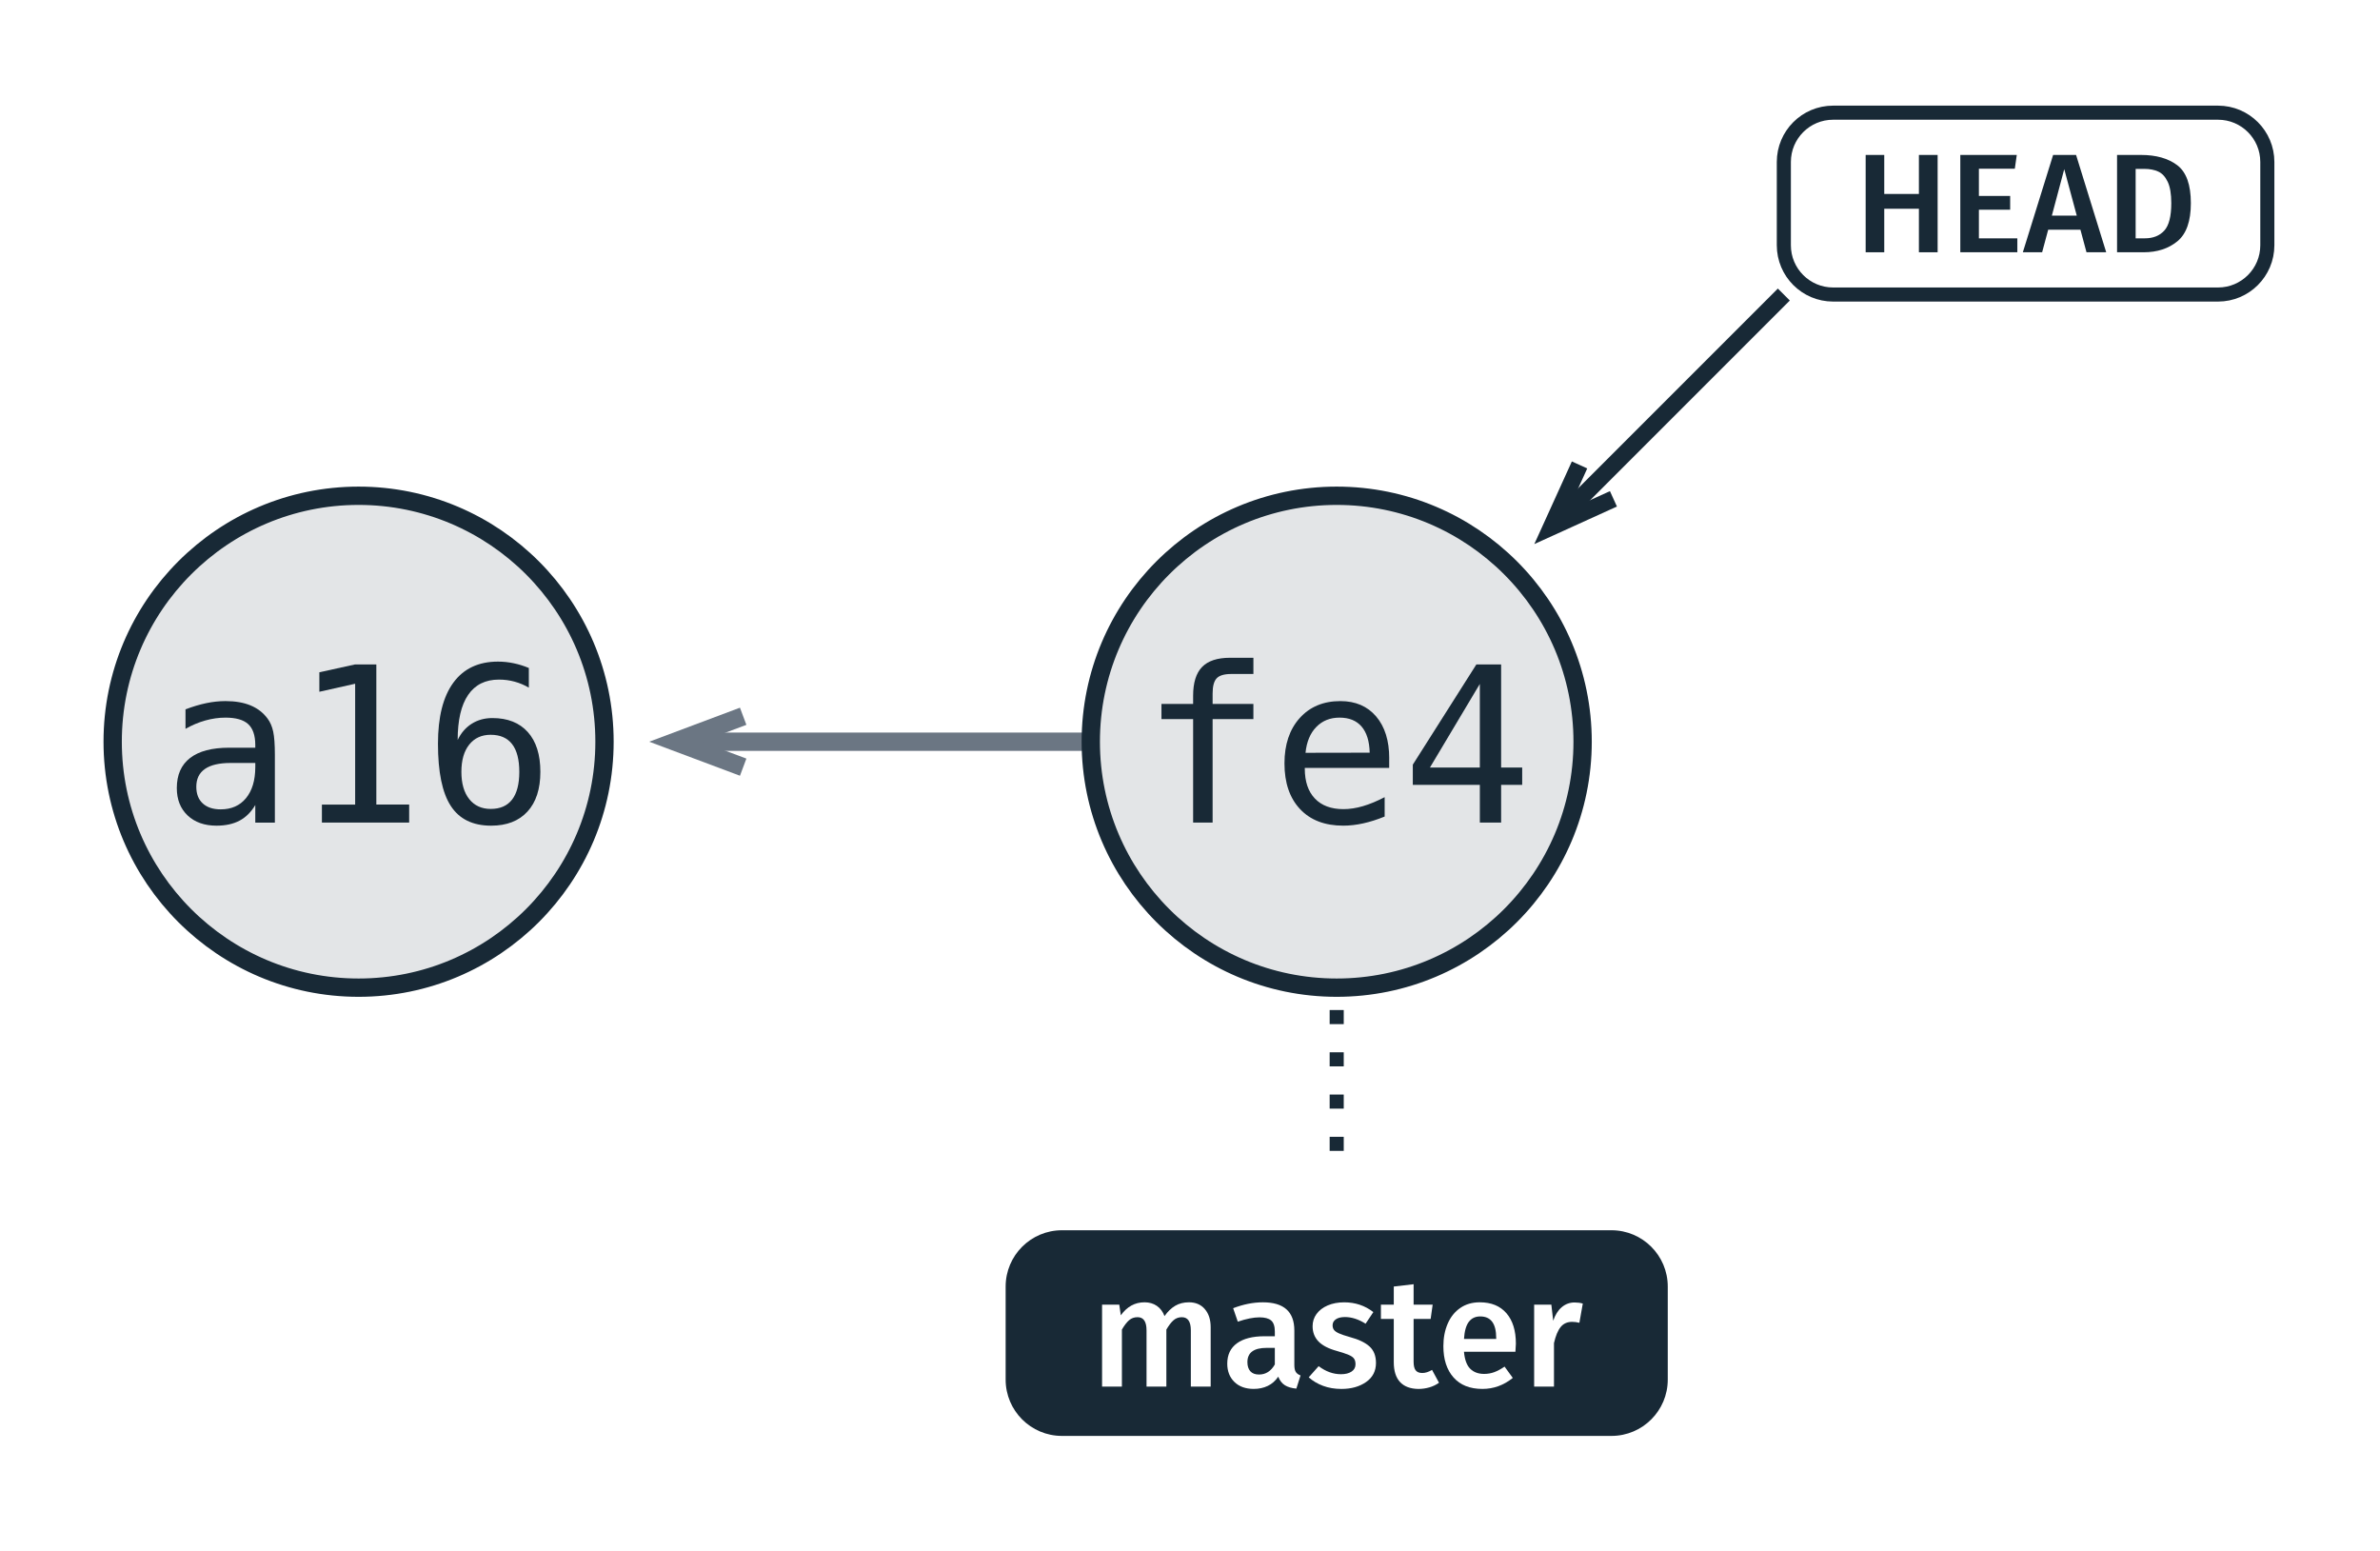
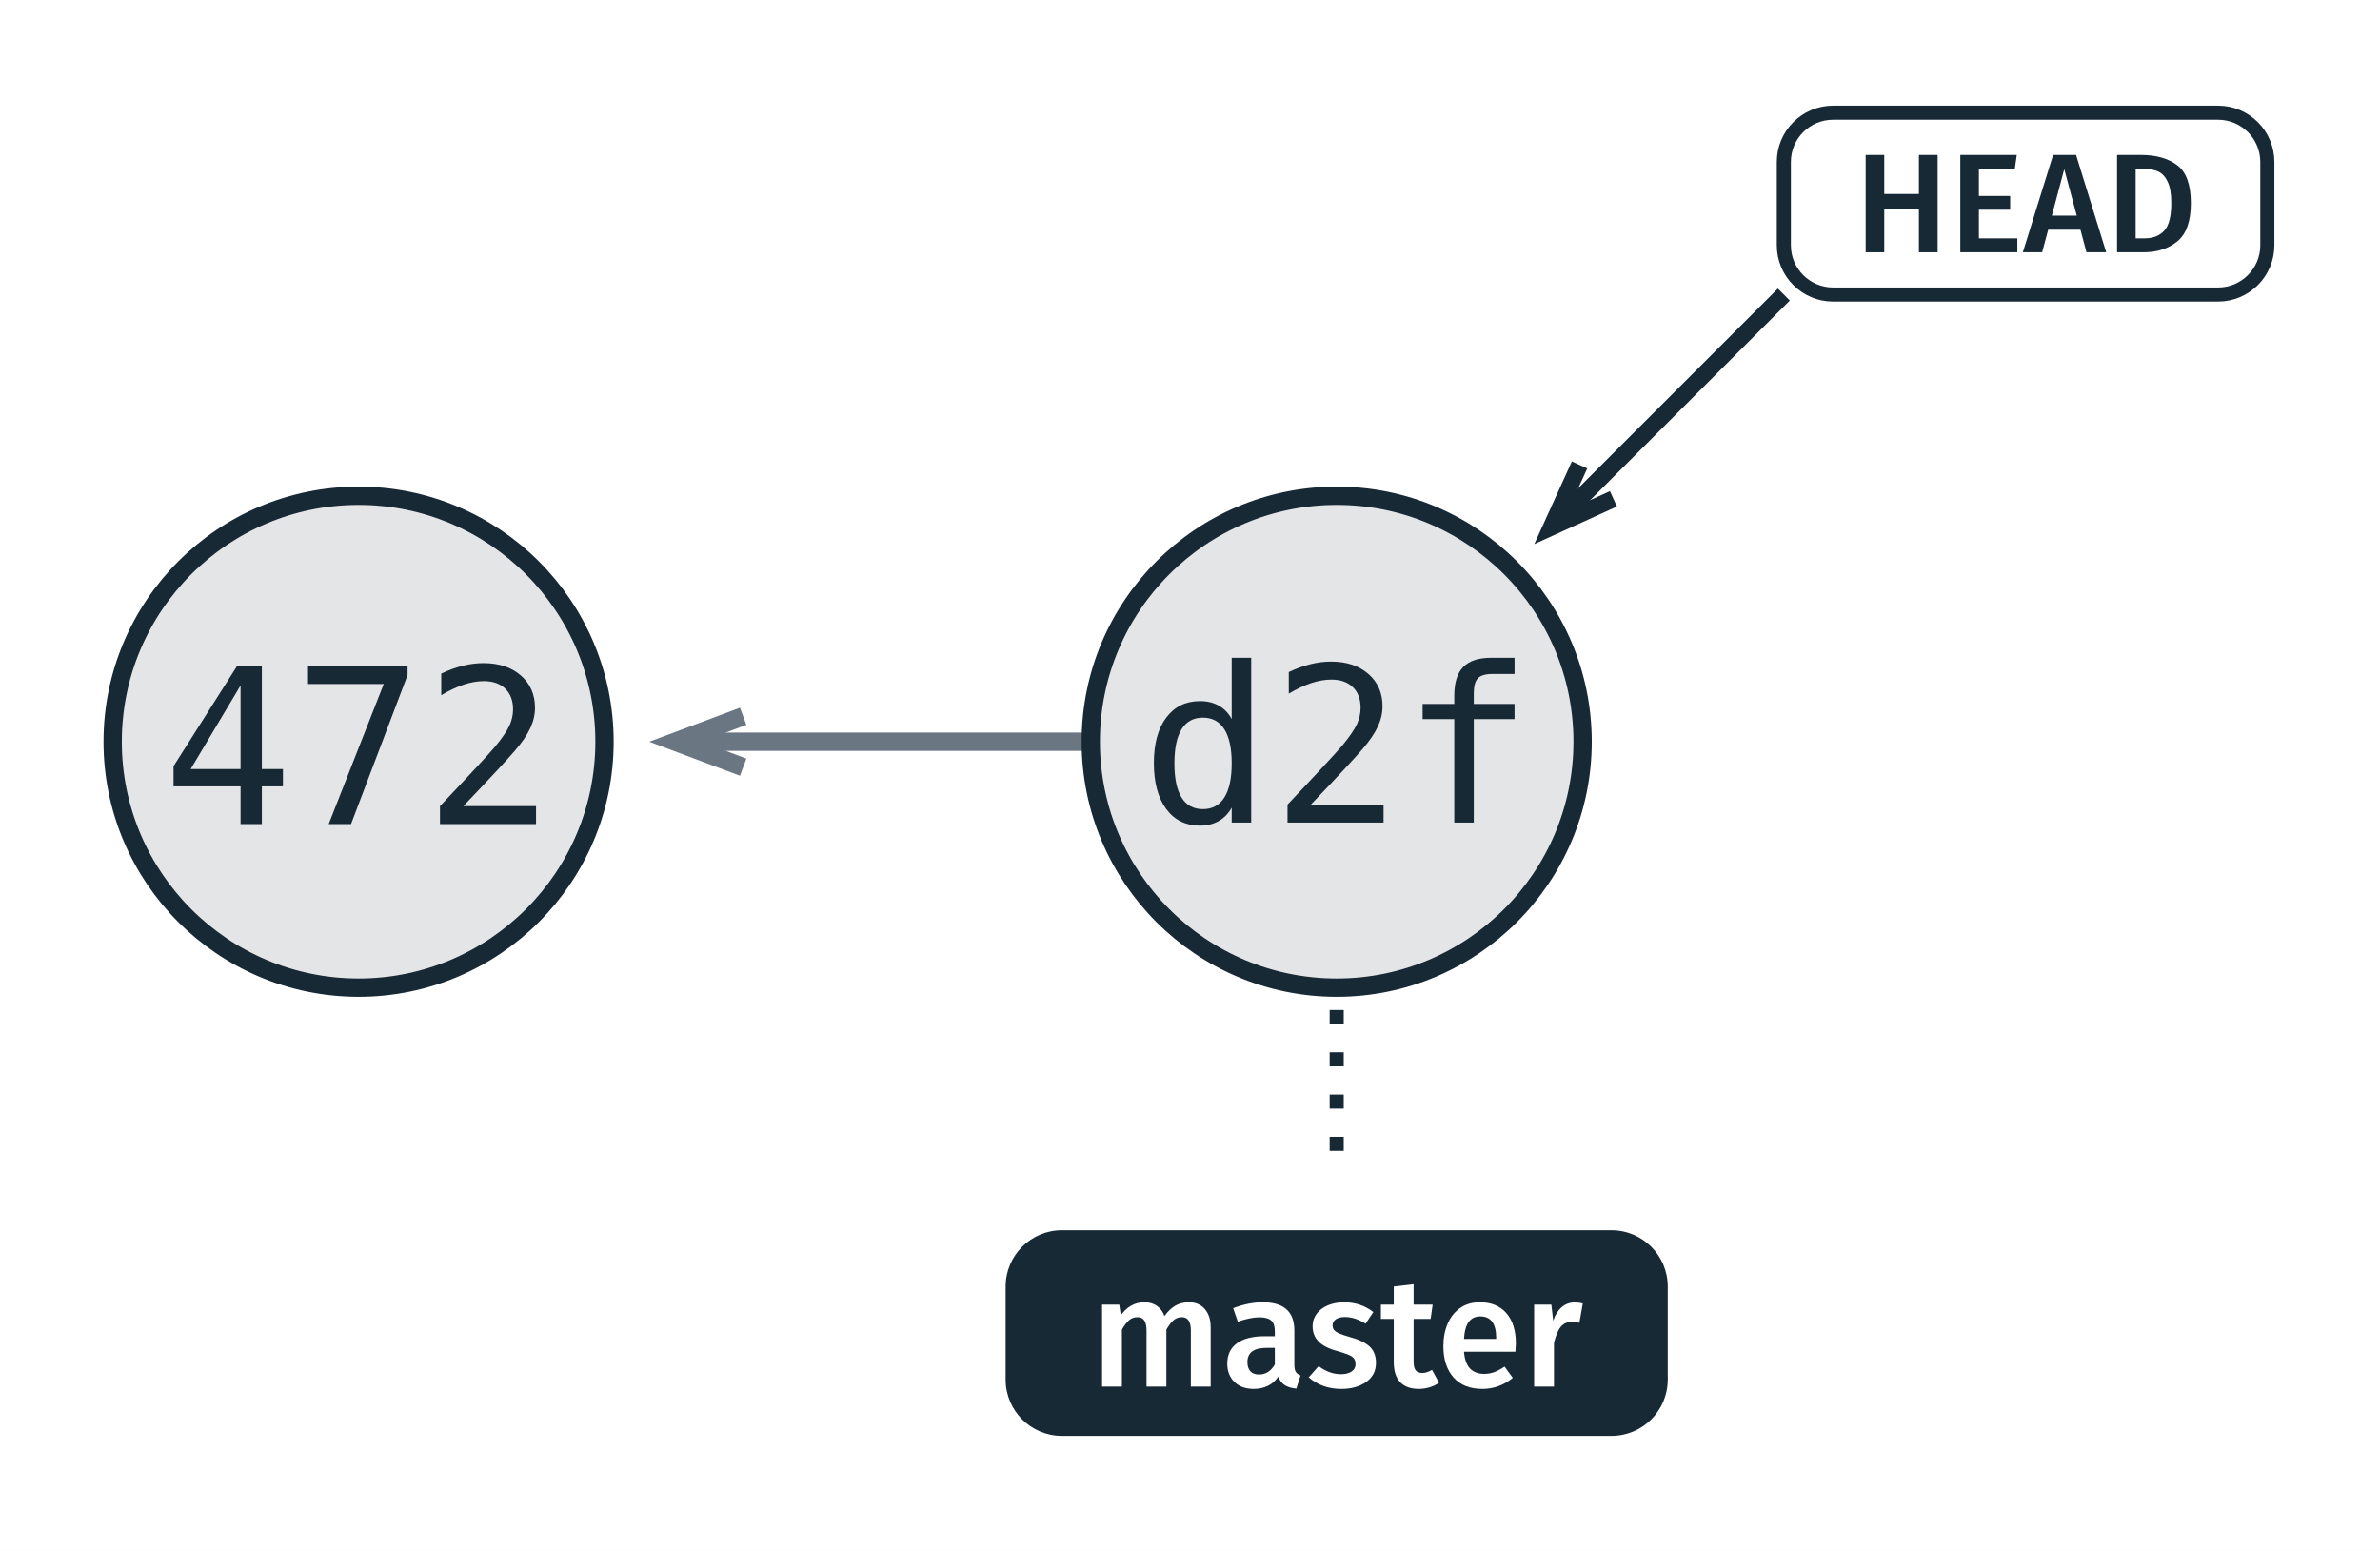
<svg xmlns="http://www.w3.org/2000/svg" xmlns:xlink="http://www.w3.org/1999/xlink" viewBox="0 0 168.988 110.107" width="168.988pt" height="110.107pt">
  <path fill="#ffffff" fill-rule="nonzero" d="M 0 0v 110.107h 168.988v -110.107Z " />
  <g transform="translate(8 8)">
    <path fill="none" stroke="#6b7683" stroke-width="1.3" stroke-linecap="butt" stroke-linejoin="miter" stroke-miterlimit="4" transform="translate(39.94888 44.65803)" d="M 0 0m 29.5 0h -29.5" />
    <path fill="none" stroke="#6b7683" stroke-width="1.3" stroke-linecap="butt" stroke-linejoin="miter" stroke-miterlimit="4" transform="translate(39.94884 42.85094)" d="M 0 0m 4.819 3.614l -4.819 -1.807l 4.819 -1.807" />
    <path fill="#e3e5e7" fill-rule="nonzero" stroke="#182936" stroke-width="1.3" stroke-linecap="butt" stroke-linejoin="miter" stroke-miterlimit="4" transform="translate(0 27.19661)" d="M 0 0m 17.461 0c -9.635 0 -17.461 7.826 -17.461 17.461c 0 9.635 7.826 17.461 17.461 17.461c 9.635 0 17.461 -7.826 17.461 -17.461c 0 -9.635 -7.826 -17.461 -17.461 -17.461Z " />
-     <path fill="none" transform="translate(3.554044 38.6988)" d="M 0 0h 27.815v 11.918h -27.815v -11.918Z " />
-     <g transform="translate(3.554044 38.6988)">
+     <path fill="none" transform="translate(3.554044 38.80784)" d="M 0 0h 27.815v 11.7h -27.815v -11.7Z " />
+     <g transform="translate(3.554044 38.80784)">
      <g transform="matrix(1 0 0 -1 0 11.70039)">
-         <use xlink:href="#g6C1C6DC382D4328A88C41A9307118026" x="0" y="0" fill="#182936" fill-rule="nonzero" />
-         <use xlink:href="#g270FE5C22ED4F2898420AB02DE64A17C" x="9.272" y="0" fill="#182936" fill-rule="nonzero" />
-         <use xlink:href="#g8213FD7169C95504B1E107DB7FAA7A5A" x="18.543" y="0" fill="#182936" fill-rule="nonzero" />
+         <use xlink:href="#gD1B1B60266F731F81438E2B908E1EC70" x="0" y="0" fill="#182936" fill-rule="nonzero" />
+         <use xlink:href="#g502B48CA4A7EB8EC7D04EB6860F88DCA" x="9.272" y="0" fill="#182936" fill-rule="nonzero" />
+         <use xlink:href="#g958E0DF9457A777BAB206B876805C005" x="18.543" y="0" fill="#182936" fill-rule="nonzero" />
      </g>
    </g>
    <path fill="#e3e5e7" fill-rule="nonzero" stroke="#182936" stroke-width="1.3" stroke-linecap="butt" stroke-linejoin="miter" stroke-miterlimit="4" transform="translate(69.44882 27.19661)" d="M 0 0m 17.461 0c -9.635 0 -17.461 7.826 -17.461 17.461c 0 9.635 7.826 17.461 17.461 17.461c 9.635 0 17.461 -7.826 17.461 -17.461c 0 -9.635 -7.826 -17.461 -17.461 -17.461Z " />
    <path fill="none" transform="translate(73.00286 38.6988)" d="M 0 0h 27.815v 11.918h -27.815v -11.918Z " />
    <g transform="translate(73.00286 38.6988)">
      <g transform="matrix(1 0 0 -1 0 11.70039)">
-         <use xlink:href="#g9A7FCD25CCB9B64E7173C340A3C87413" x="0" y="0" fill="#182936" fill-rule="nonzero" />
-         <use xlink:href="#gAEFE5E0FC7365883A14FE1F91B32FD84" x="9.272" y="0" fill="#182936" fill-rule="nonzero" />
-         <use xlink:href="#gD1B1B60266F731F81438E2B908E1EC70" x="18.543" y="0" fill="#182936" fill-rule="nonzero" />
+         <use xlink:href="#gD165B1B0DDEAA8F379402571FBAF1C21" x="0" y="0" fill="#182936" fill-rule="nonzero" />
+         <use xlink:href="#g958E0DF9457A777BAB206B876805C005" x="9.272" y="0" fill="#182936" fill-rule="nonzero" />
+         <use xlink:href="#g9A7FCD25CCB9B64E7173C340A3C87413" x="18.543" y="0" fill="#182936" fill-rule="nonzero" />
      </g>
    </g>
    <path fill="none" stroke="#182936" stroke-width="1" stroke-linecap="butt" stroke-linejoin="miter" stroke-miterlimit="4" stroke-dashoffset="0" stroke-dasharray="1 2" transform="translate(86.91024 63.70685)" d="M 0 0v 11.112" />
    <path fill="none" transform="translate(63.40374 79.34117)" d="M 0 0h 47.013v 14.766h -47.013v -14.766Z " />
    <g transform="translate(63.40374 79.34117)">
      <g>
        <path fill="#182936" fill-rule="nonzero" d="M 0 0m 0 4c 0 -2.209 1.791 -4 4 -4h 39.013c 2.209 0 4 1.791 4 4v 6.601c 0 2.209 -1.791 4 -4 4h -39.013c -2.209 0 -4 -1.791 -4 -4Z " />
        <g transform="matrix(1 0 0 -1 6 11.101)">
          <use xlink:href="#gF9DD491339A149389698ACC25E5735F4" x="0" y="0" fill="#ffffff" fill-rule="nonzero" />
          <use xlink:href="#g431BE685E59292EB34987B9294DD8B42" x="9.35" y="0" fill="#ffffff" fill-rule="nonzero" />
          <use xlink:href="#g8D9CE21D759756C66568AE0565D42842" x="15.356" y="0" fill="#ffffff" fill-rule="nonzero" />
          <use xlink:href="#g3142F42300D9D7BE3E2B30FA4A05EFDF" x="20.592" y="0" fill="#ffffff" fill-rule="nonzero" />
          <use xlink:href="#g141338F259EBCFED8D5222C57A367E13" x="24.607" y="0" fill="#ffffff" fill-rule="nonzero" />
          <use xlink:href="#g43AC1254031983F275B1873D9D480725" x="30.679" y="0" fill="#ffffff" fill-rule="nonzero" />
        </g>
      </g>
    </g>
    <path fill="none" stroke="#182936" stroke-width="1.2" stroke-linecap="butt" stroke-linejoin="miter" stroke-miterlimit="4" transform="translate(102.1493 12.91)" d="M 0 0m 16.509 0l -16.509 16.509" />
    <path fill="none" stroke="#182936" stroke-width="1.2" stroke-linecap="butt" stroke-linejoin="miter" stroke-miterlimit="4" transform="translate(102.1493 25.00927)" d="M 0 0m 4.41 2.405l -4.41 2.004l 2.004 -4.41" />
    <path fill="none" transform="translate(118.6583)" d="M 0 0h 34.33v 12.91h -34.33v -12.91Z " />
    <g transform="translate(118.6583 -4.1e-8)">
      <g>
        <path fill="#ffffff" fill-rule="nonzero" d="M 0 0m 0 3.5c 0 -1.933 1.567 -3.5 3.5 -3.5h 27.33c 1.933 0 3.5 1.567 3.5 3.5v 5.91c 0 1.933 -1.567 3.5 -3.5 3.5h -27.33c -1.933 0 -3.5 -1.567 -3.5 -3.5Z " />
        <path fill="none" stroke="#182936" stroke-width="1" stroke-linecap="butt" stroke-linejoin="miter" stroke-miterlimit="4" d="M 0 0m 3.5 0h 27.33c 1.933 0 3.5 1.567 3.5 3.5v 5.91c 0 1.933 -1.567 3.5 -3.5 3.5h -27.33c -1.933 0 -3.5 -1.567 -3.5 -3.5v -5.91c 0 -1.933 1.567 -3.5 3.5 -3.5" />
        <g transform="matrix(1 0 0 -1 5 9.91)">
          <use xlink:href="#gF68CB1B57211956BAF2E0A5816FEB66C" x="0" y="0" fill="#182936" fill-rule="nonzero" />
          <use xlink:href="#gC743A5454BB567963B63DD9DEA3EB356" x="6.72" y="0" fill="#182936" fill-rule="nonzero" />
          <use xlink:href="#g63D985920C16E5720B81B9D8068E4F32" x="12.02" y="0" fill="#182936" fill-rule="nonzero" />
          <use xlink:href="#g30DD5E19E9FC67DE4A4D9352D21B9D71" x="17.85" y="0" fill="#182936" fill-rule="nonzero" />
        </g>
      </g>
    </g>
  </g>
  <defs>
-     <symbol id="g6C1C6DC382D4328A88C41A9307118026" overflow="visible">
-       <path d="M 0 0m 5.279 4.233h -0.459q -1.211 0 -1.823 -0.425q -0.613 -0.425 -0.613 -1.267q 0 -0.759 0.459 -1.181q 0.459 -0.421 1.271 -0.421q 1.143 0 1.797 0.793q 0.654 0.793 0.662 2.192v 0.308h -1.293Z m 2.684 0.571v -4.805h -1.391v 1.248q -0.444 -0.752 -1.117 -1.109q -0.673 -0.357 -1.635 -0.357q -1.286 0 -2.053 0.726q -0.767 0.726 -0.767 1.944q 0 1.406 0.944 2.136q 0.944 0.729 2.771 0.729h 1.857v 0.218q -0.008 1.008 -0.511 1.463q -0.504 0.455 -1.609 0.455q -0.707 0 -1.429 -0.203q -0.722 -0.203 -1.406 -0.594v 1.384q 0.767 0.293 1.47 0.44q 0.703 0.147 1.365 0.147q 1.045 0 1.786 -0.308q 0.741 -0.308 1.199 -0.925q 0.286 -0.376 0.406 -0.929q 0.12 -0.553 0.12 -1.658Z " />
+     <symbol id="gD1B1B60266F731F81438E2B908E1EC70" overflow="visible">
+       <path d="M 0 0m 5.527 9.843l -3.542 -5.933h 3.542v 5.933Z m -0.248 1.384h 1.76v -7.317h 1.496v -1.233h -1.496v -2.677h -1.511v 2.677h -4.76v 1.436l 4.512 7.113Z " />
    </symbol>
-     <symbol id="g270FE5C22ED4F2898420AB02DE64A17C" overflow="visible">
-       <path d="M 0 0m 2.03 1.278h 2.361v 8.58l -2.542 -0.571v 1.384l 2.527 0.556h 1.519v -9.948h 2.331v -1.278h -6.196v 1.278Z " />
+     <symbol id="g502B48CA4A7EB8EC7D04EB6860F88DCA" overflow="visible">
+       <path d="M 0 0m 1.045 11.227h 7.068v -0.647l -4.015 -10.58h -1.587l 3.91 9.948h -5.376v 1.278Z " />
    </symbol>
-     <symbol id="g8213FD7169C95504B1E107DB7FAA7A5A" overflow="visible">
-       <path d="M 0 0m 7.452 10.979v -1.399q -0.474 0.278 -1.008 0.425q -0.534 0.147 -1.113 0.147q -1.444 0 -2.188 -1.087q -0.744 -1.087 -0.744 -3.2q 0.361 0.752 1 1.154q 0.639 0.402 1.466 0.402q 1.624 0 2.515 -0.996q 0.891 -0.996 0.891 -2.824q 0 -1.82 -0.917 -2.82q -0.917 -1 -2.579 -1q -1.955 0 -2.865 1.402q -0.91 1.402 -0.91 4.418q 0 2.842 1.094 4.335q 1.094 1.493 3.169 1.493q 0.556 0 1.113 -0.117q 0.556 -0.117 1.075 -0.335Z m -2.707 -4.745q -0.97 0 -1.526 -0.699q -0.556 -0.699 -0.556 -1.933q 0 -1.233 0.556 -1.933q 0.556 -0.699 1.526 -0.699q 1.008 0 1.519 0.665q 0.511 0.665 0.511 1.966q 0 1.308 -0.511 1.97q -0.511 0.662 -1.519 0.662Z " />
+     <symbol id="g958E0DF9457A777BAB206B876805C005" overflow="visible">
+       <path d="M 0 0m 2.805 1.278h 5.158v -1.278h -6.82v 1.278q 1.406 1.481 2.459 2.617q 1.053 1.135 1.451 1.602q 0.752 0.917 1.015 1.485q 0.263 0.568 0.263 1.162q 0 0.94 -0.553 1.474q -0.553 0.534 -1.515 0.534q -0.684 0 -1.436 -0.248q -0.752 -0.248 -1.594 -0.752v 1.534q 0.775 0.368 1.523 0.556q 0.748 0.188 1.478 0.188q 1.647 0 2.651 -0.876q 1.004 -0.876 1.004 -2.297q 0 -0.722 -0.335 -1.444q -0.335 -0.722 -1.087 -1.594q -0.421 -0.489 -1.222 -1.354q -0.801 -0.865 -2.44 -2.587Z " />
+     </symbol>
+     <symbol id="gD165B1B0DDEAA8F379402571FBAF1C21" overflow="visible">
+       <path d="M 0 0m 6.452 7.347v 4.354h 1.384v -11.7h -1.384v 1.06q -0.346 -0.624 -0.921 -0.951q -0.575 -0.327 -1.327 -0.327q -1.526 0 -2.402 1.184q -0.876 1.184 -0.876 3.267q 0 2.053 0.88 3.222q 0.88 1.169 2.399 1.169q 0.759 0 1.338 -0.327q 0.579 -0.327 0.91 -0.951Z m -4.068 -3.143q 0 -1.609 0.511 -2.429q 0.511 -0.82 1.511 -0.82q 1 0 1.523 0.827q 0.523 0.827 0.523 2.421q 0 1.602 -0.523 2.425q -0.523 0.823 -1.523 0.823q -1 0 -1.511 -0.82q -0.511 -0.82 -0.511 -2.429Z " />
    </symbol>
    <symbol id="g9A7FCD25CCB9B64E7173C340A3C87413" overflow="visible">
      <path d="M 0 0m 7.993 11.7v -1.15h -1.572q -0.744 0 -1.034 -0.305q -0.29 -0.305 -0.29 -1.079v -0.744h 2.895v -1.075h -2.895v -7.347h -1.384v 7.347h -2.248v 1.075h 2.248v 0.587q 0 1.384 0.635 2.038q 0.635 0.654 1.981 0.654h 1.662Z " />
-     </symbol>
-     <symbol id="gAEFE5E0FC7365883A14FE1F91B32FD84" overflow="visible">
-       <path d="M 0 0m 8.362 4.557v -0.677h -5.993v -0.045q 0 -1.376 0.718 -2.128q 0.718 -0.752 2.027 -0.752q 0.662 0 1.384 0.211q 0.722 0.211 1.542 0.639v -1.376q -0.79 -0.323 -1.523 -0.485q -0.733 -0.162 -1.417 -0.162q -1.963 0 -3.068 1.177q -1.105 1.177 -1.105 3.245q 0 2.015 1.083 3.218q 1.083 1.203 2.888 1.203q 1.609 0 2.538 -1.09q 0.929 -1.09 0.929 -2.978Z m -1.384 0.406q -0.03 1.218 -0.575 1.854q -0.545 0.635 -1.568 0.635q -1 0 -1.647 -0.662q -0.647 -0.662 -0.767 -1.835l 4.557 0.008Z " />
-     </symbol>
-     <symbol id="gD1B1B60266F731F81438E2B908E1EC70" overflow="visible">
-       <path d="M 0 0m 5.527 9.843l -3.542 -5.933h 3.542v 5.933Z m -0.248 1.384h 1.76v -7.317h 1.496v -1.233h -1.496v -2.677h -1.511v 2.677h -4.76v 1.436l 4.512 7.113Z " />
    </symbol>
    <symbol id="gF9DD491339A149389698ACC25E5735F4" overflow="visible">
      <path d="M 0 0m 8.14 5.505q 0.418 -0.478 0.418 -1.292v -4.213h -1.408v 3.993q 0 0.935 -0.638 0.935q -0.341 0 -0.589 -0.214q -0.247 -0.214 -0.511 -0.665v -4.048h -1.408v 3.993q 0 0.935 -0.638 0.935q -0.352 0 -0.6 -0.214q -0.247 -0.214 -0.511 -0.665v -4.048h -1.408v 5.819h 1.221l 0.11 -0.759q 0.66 0.924 1.683 0.924q 0.506 0 0.875 -0.253q 0.368 -0.253 0.544 -0.726q 0.341 0.484 0.759 0.732q 0.418 0.247 0.979 0.247q 0.704 0 1.122 -0.478Z " />
    </symbol>
    <symbol id="g431BE685E59292EB34987B9294DD8B42" overflow="visible">
      <path d="M 0 0m 5.253 1.04q 0.104 -0.16 0.336 -0.247l -0.297 -0.935q -0.495 0.044 -0.808 0.236q -0.314 0.193 -0.478 0.611q -0.297 -0.44 -0.743 -0.654q -0.446 -0.214 -0.996 -0.214q -0.869 0 -1.375 0.495q -0.506 0.495 -0.506 1.298q 0 0.946 0.688 1.446q 0.688 0.5 1.964 0.5h 0.726v 0.33q 0 0.561 -0.259 0.786q -0.259 0.226 -0.831 0.226q -0.638 0 -1.54 -0.308l -0.33 0.957q 1.089 0.418 2.112 0.418q 2.233 0 2.233 -2.002v -2.442q 0 -0.341 0.104 -0.5Z m -1.49 0.533v 1.177h -0.583q -1.364 0 -1.364 -1.012q 0 -0.418 0.209 -0.649q 0.209 -0.231 0.616 -0.231q 0.715 0 1.122 0.715Z " />
    </symbol>
    <symbol id="g8D9CE21D759756C66568AE0565D42842" overflow="visible">
      <path d="M 0 0m 4.752 5.291l -0.55 -0.825q -0.748 0.473 -1.463 0.473q -0.418 0 -0.649 -0.16q -0.231 -0.16 -0.231 -0.423q 0 -0.198 0.099 -0.33q 0.099 -0.132 0.357 -0.247q 0.259 -0.116 0.764 -0.259q 0.946 -0.253 1.403 -0.671q 0.457 -0.418 0.457 -1.166q 0 -0.869 -0.704 -1.359q -0.704 -0.489 -1.749 -0.489q -0.715 0 -1.304 0.22q -0.589 0.22 -1.018 0.605l 0.704 0.792q 0.759 -0.572 1.584 -0.572q 0.473 0 0.753 0.187q 0.281 0.187 0.281 0.517q 0 0.253 -0.104 0.402q -0.104 0.148 -0.374 0.264q -0.27 0.116 -0.842 0.281q -0.891 0.242 -1.309 0.676q -0.418 0.434 -0.418 1.083q 0 0.484 0.281 0.869q 0.281 0.385 0.792 0.605q 0.511 0.22 1.171 0.22q 1.177 0 2.068 -0.693Z " />
    </symbol>
    <symbol id="g3142F42300D9D7BE3E2B30FA4A05EFDF" overflow="visible">
      <path d="M 0 0m 4.18 0.275q -0.308 -0.22 -0.688 -0.33q -0.38 -0.11 -0.775 -0.11q -0.858 0.011 -1.304 0.489q -0.446 0.478 -0.446 1.413v 3.069h -0.913v 1.012h 0.913v 1.287l 1.408 0.165v -1.452h 1.353l -0.143 -1.012h -1.21v -3.036q 0 -0.429 0.148 -0.616q 0.148 -0.187 0.468 -0.187q 0.33 0 0.693 0.22l 0.495 -0.913Z " />
    </symbol>
    <symbol id="g141338F259EBCFED8D5222C57A367E13" overflow="visible">
      <path d="M 0 0m 5.588 2.475h -3.652q 0.077 -0.847 0.446 -1.21q 0.368 -0.363 0.985 -0.363q 0.385 0 0.726 0.127q 0.341 0.127 0.726 0.391l 0.583 -0.803q -0.968 -0.781 -2.156 -0.781q -1.331 0 -2.051 0.814q -0.721 0.814 -0.721 2.222q 0 0.891 0.308 1.601q 0.308 0.71 0.891 1.111q 0.583 0.402 1.386 0.402q 1.221 0 1.892 -0.775q 0.671 -0.775 0.671 -2.162q 0 -0.11 -0.033 -0.572Z m -1.364 0.979q 0 1.529 -1.133 1.529q -0.517 0 -0.808 -0.38q -0.291 -0.38 -0.346 -1.216h 2.288v 0.066Z " />
    </symbol>
    <symbol id="g43AC1254031983F275B1873D9D480725" overflow="visible">
      <path d="M 0 0m 4.301 5.896l -0.242 -1.364q -0.264 0.066 -0.517 0.066q -0.517 0 -0.814 -0.368q -0.297 -0.368 -0.473 -1.139v -3.091h -1.408v 5.819h 1.221l 0.132 -1.144q 0.209 0.627 0.605 0.963q 0.396 0.336 0.913 0.336q 0.319 0 0.583 -0.077Z " />
    </symbol>
    <symbol id="gF68CB1B57211956BAF2E0A5816FEB66C" overflow="visible">
      <path d="M 0 0m 4.59 3.09h -2.46v -3.09h -1.32v 6.91h 1.32v -2.77h 2.46v 2.77h 1.33v -6.91h -1.33v 3.09Z " />
    </symbol>
    <symbol id="gC743A5454BB567963B63DD9DEA3EB356" overflow="visible">
      <path d="M 0 0m 4.68 5.93h -2.55v -1.93h 2.22v -0.98h -2.22v -2.03h 2.73v -0.99h -4.05v 6.91h 4.01l -0.14 -0.98Z " />
    </symbol>
    <symbol id="g63D985920C16E5720B81B9D8068E4F32" overflow="visible">
      <path d="M 0 0m 4.04 1.6h -2.29l -0.43 -1.6h -1.37l 2.15 6.91h 1.63l 2.14 -6.91h -1.4l -0.43 1.6Z m -0.26 1l -0.89 3.3l -0.88 -3.3h 1.77Z " />
    </symbol>
    <symbol id="g30DD5E19E9FC67DE4A4D9352D21B9D71" overflow="visible">
      <path d="M 0 0m 5.085 6.18q 0.965 -0.73 0.965 -2.69q 0 -1.92 -0.95 -2.705q -0.95 -0.785 -2.41 -0.785h -1.88v 6.91h 1.7q 1.61 0 2.575 -0.73Z m -2.955 -0.26v -4.93h 0.65q 0.88 0 1.38 0.545q 0.5 0.545 0.5 1.955q 0 0.98 -0.255 1.515q -0.255 0.535 -0.67 0.725q -0.415 0.19 -0.995 0.19h -0.61Z " />
    </symbol>
  </defs>
</svg>
